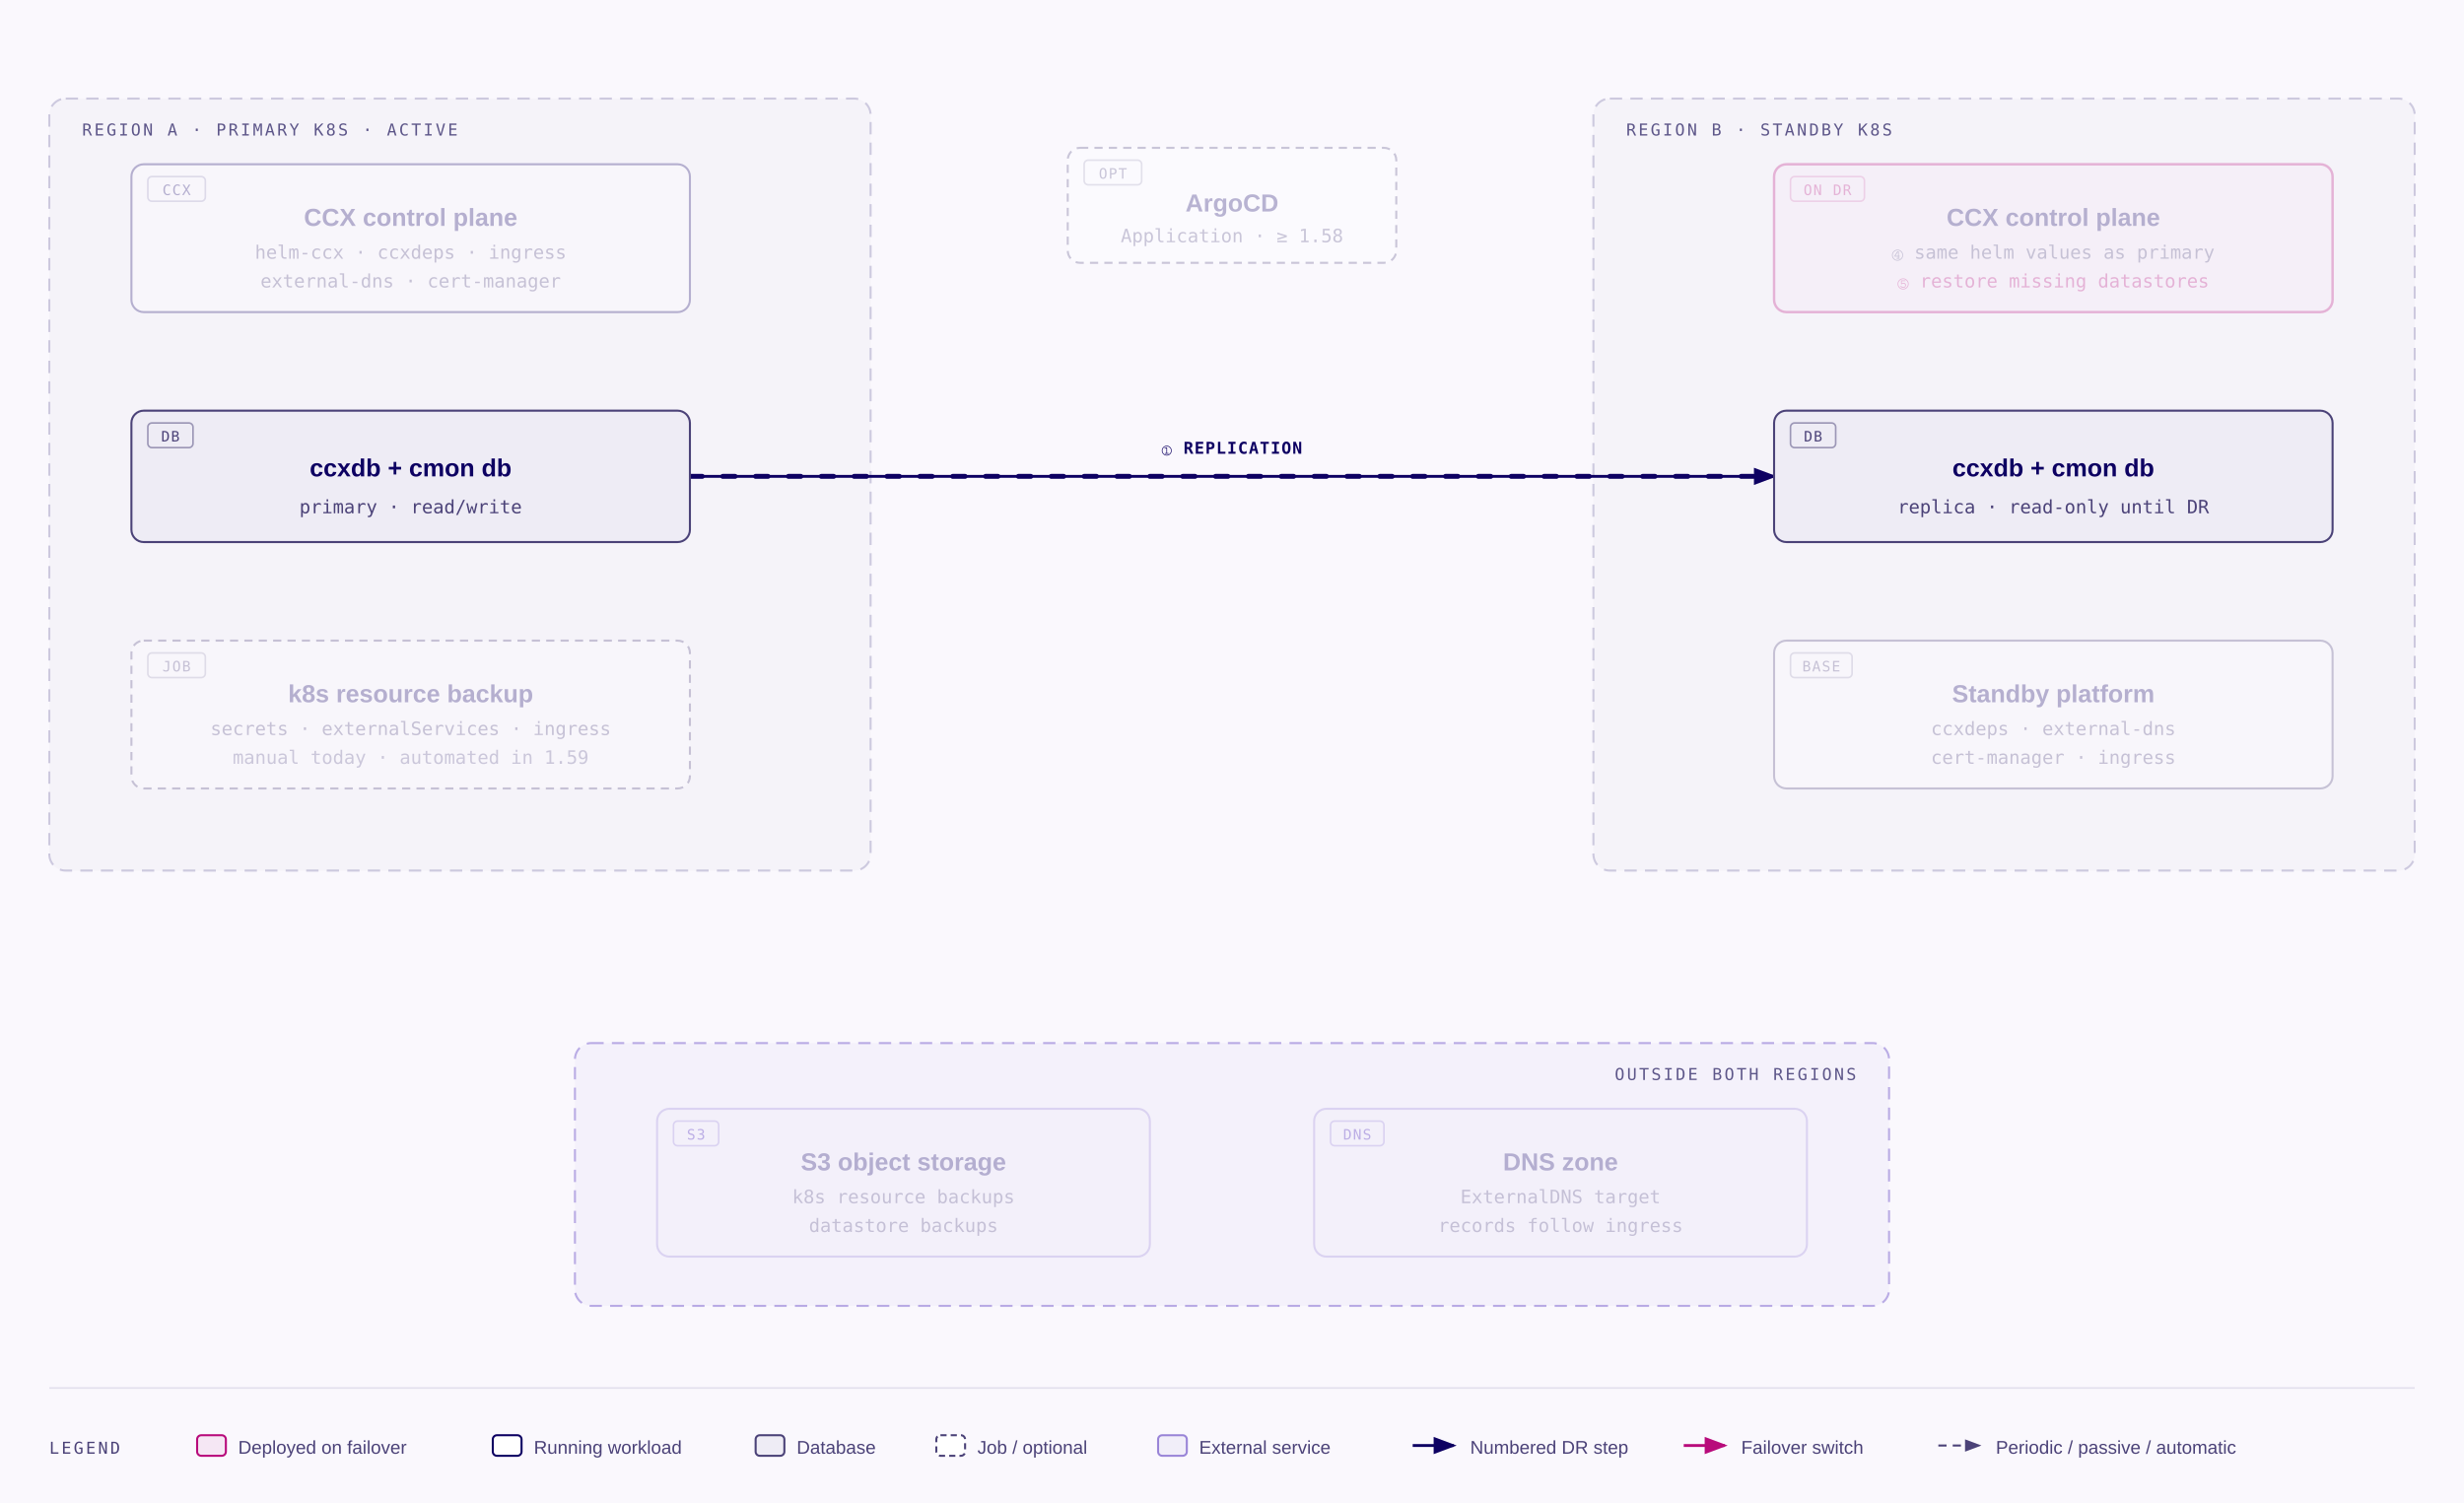
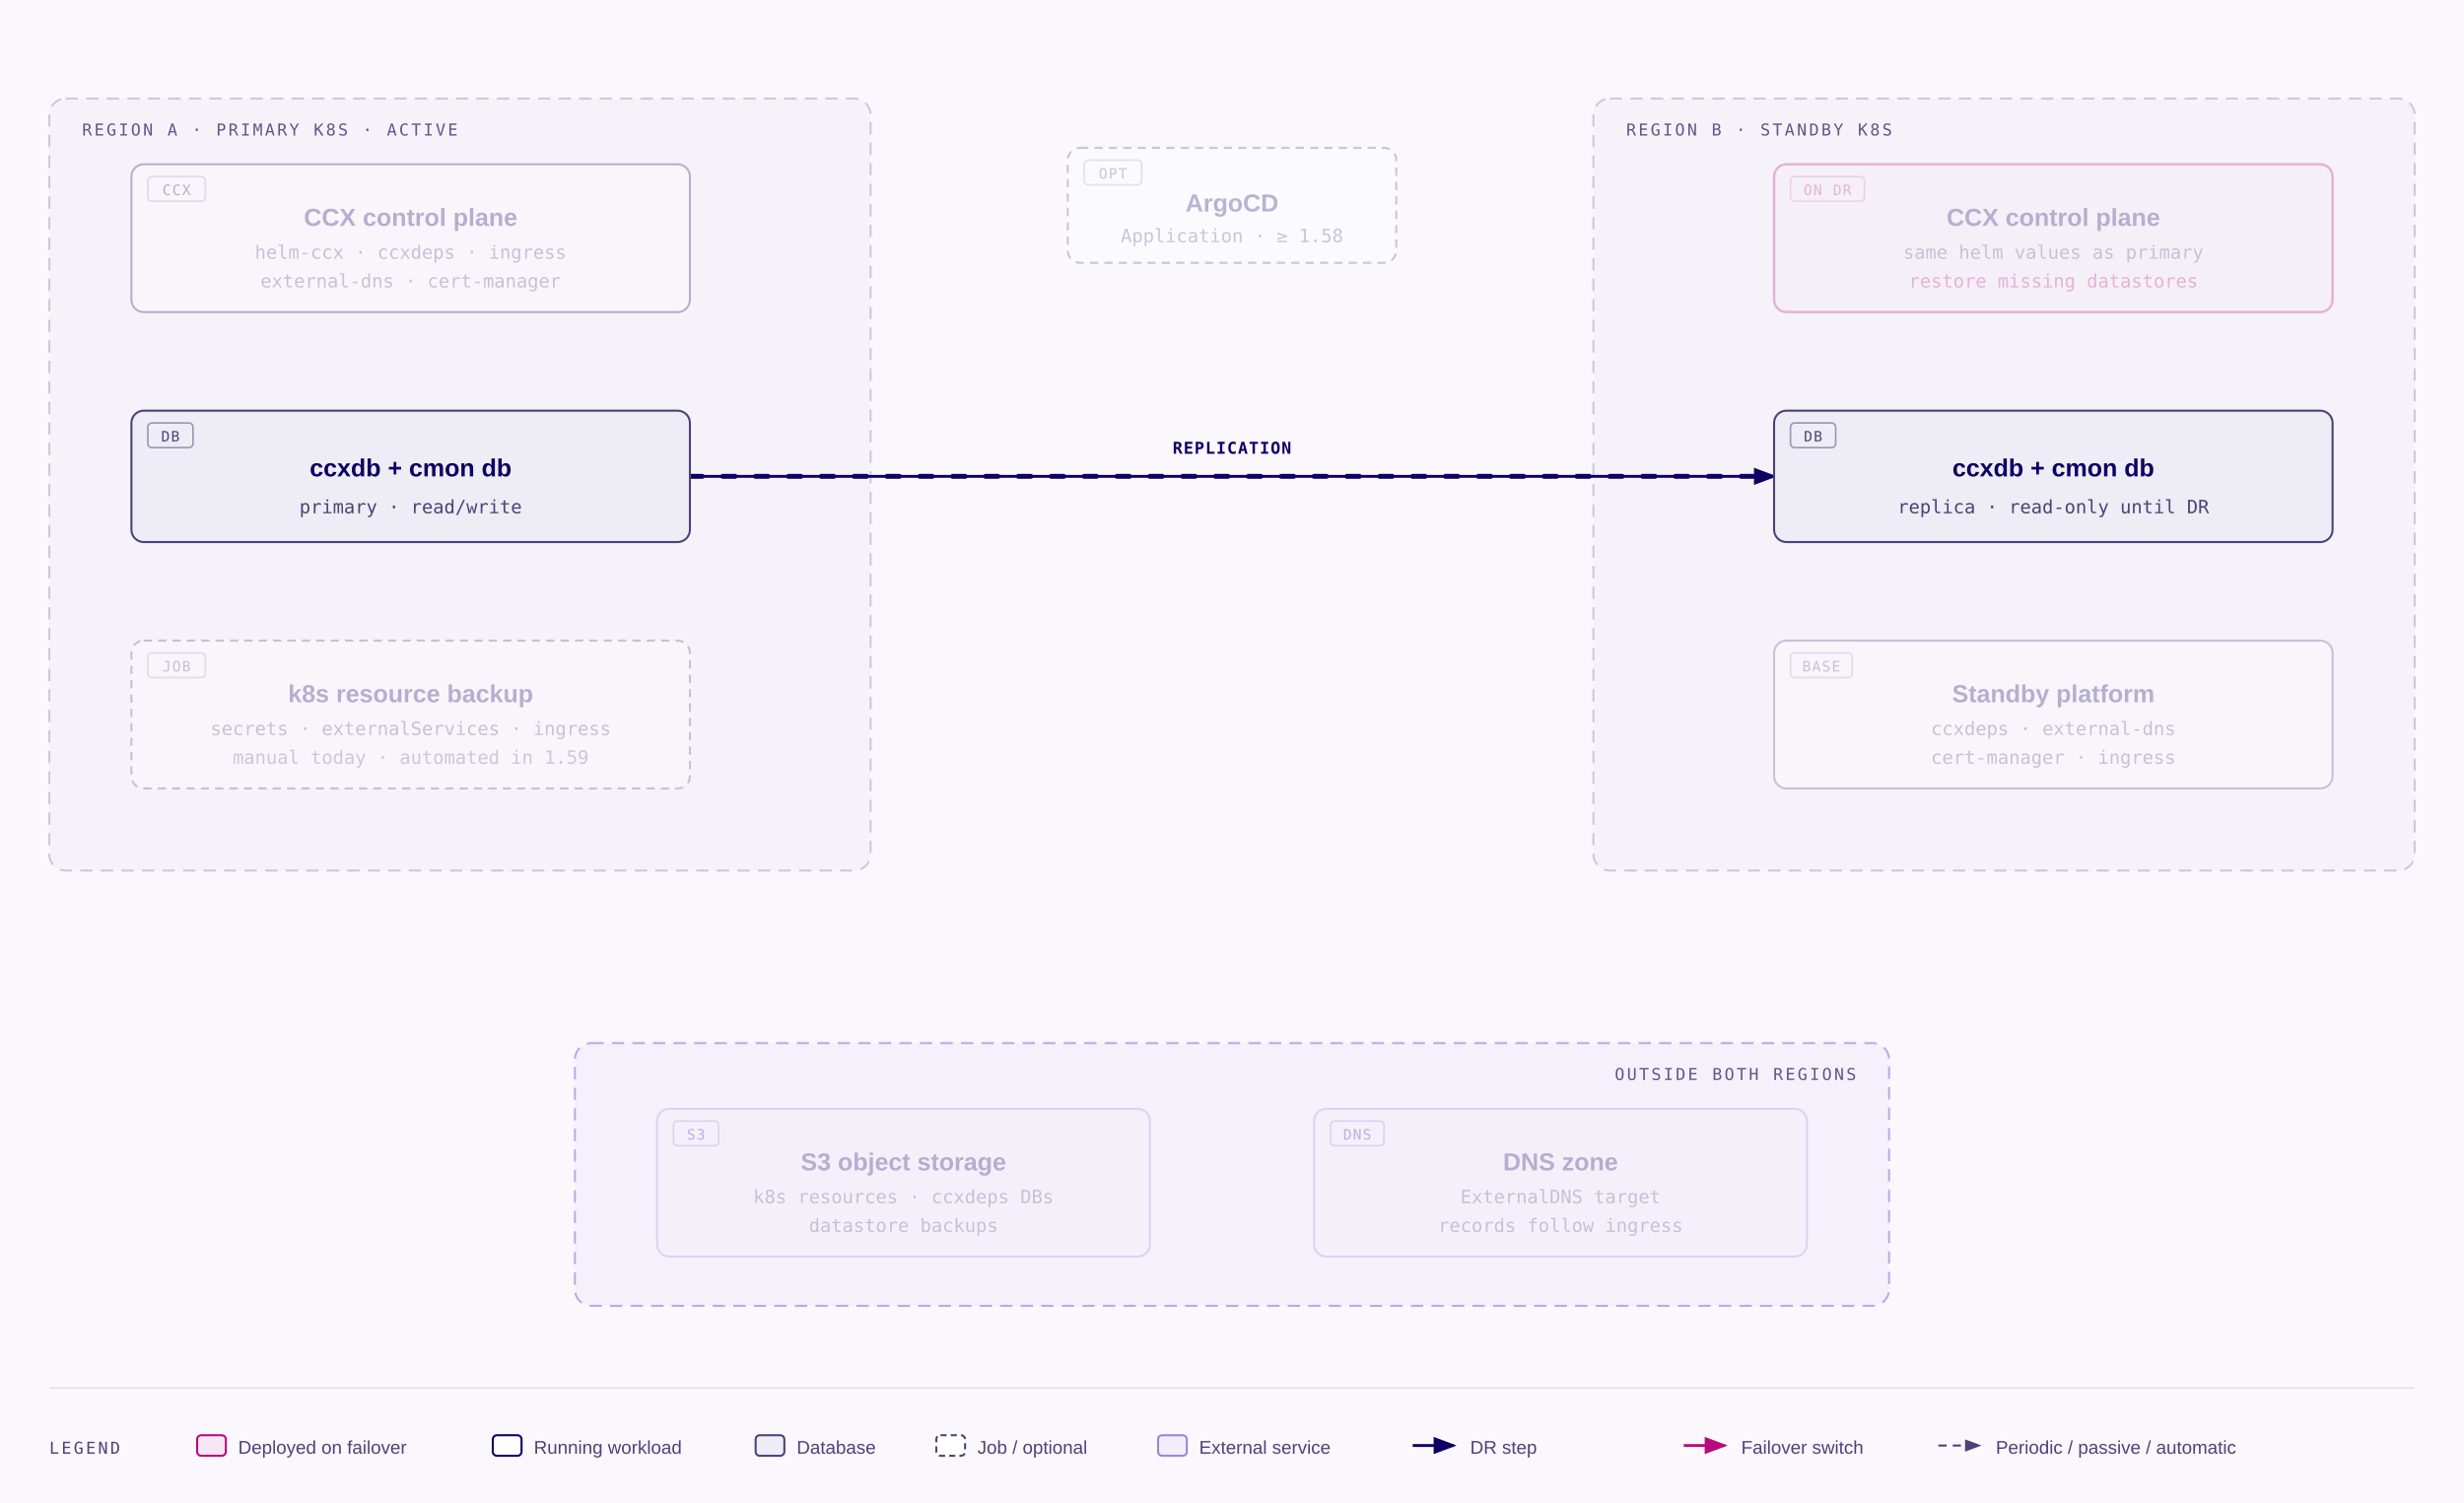
- <svg xmlns="http://www.w3.org/2000/svg" width="1200" height="732" viewBox="0 0 1200 732" role="img" aria-labelledby="dr-step-1-title dr-step-1-desc">
+ <svg xmlns="http://www.w3.org/2000/svg" width="1200" height="732" viewBox="0 0 1200 732" role="img" aria-labelledby="dr-replicate-title dr-replicate-desc">
  <style>
.flow { fill: none; stroke-width: 2.4; stroke-dasharray: 6 10; stroke-linecap: round; opacity: 0; }
@keyframes flow-dash { to { stroke-dashoffset: -96; } }
[data-motion-item] { display: none; }
[data-motion-item][data-step="1"] { display: inline; }
.node { opacity: 0.28; }
.node[data-in~="1"] { opacity: 1; }
.ambient { display: none; }
[data-step="1"] .flow { opacity: 1; animation: flow-dash 3s linear infinite; }
@media (prefers-reduced-motion: reduce) { .flow { animation: none !important; opacity: 0 !important; } }
</style>
  <defs>
    <marker id="arrow" markerWidth="8" markerHeight="6" refX="7" refY="3" orient="auto">
      <polygon points="0 0, 8 3, 0 6" fill="#4b4278" />
    </marker>
    <marker id="arrow-accent" markerWidth="8" markerHeight="6" refX="7" refY="3" orient="auto">
      <polygon points="0 0, 8 3, 0 6" fill="#b80b7b" />
    </marker>
    <marker id="arrow-link" markerWidth="8" markerHeight="6" refX="7" refY="3" orient="auto">
      <polygon points="0 0, 8 3, 0 6" fill="#2b00ad" />
    </marker>
    <marker id="arrow-ink" markerWidth="8" markerHeight="6" refX="7" refY="3" orient="auto">
      <polygon points="0 0, 8 3, 0 6" fill="#0d0062" />
    </marker>
  </defs>
  <rect width="100%" height="100%" fill="#faf8fd" />
  <rect x="24" y="48" width="400" height="376" rx="8" fill="rgba(13,0,98,0.02)" stroke="rgba(13,0,98,0.18)" stroke-width="1" stroke-dasharray="6,4" />
  <text x="40" y="66" fill="#5d5689" font-size="8" font-weight="500" font-family="'Geist Mono', Menlo, Consolas, monospace" letter-spacing="0.14em">REGION A · PRIMARY K8S · ACTIVE</text>
  <rect x="776" y="48" width="400" height="376" rx="8" fill="rgba(13,0,98,0.02)" stroke="rgba(13,0,98,0.18)" stroke-width="1" stroke-dasharray="6,4" />
  <text x="792" y="66" fill="#5d5689" font-size="8" font-weight="500" font-family="'Geist Mono', Menlo, Consolas, monospace" letter-spacing="0.14em">REGION B · STANDBY K8S</text>
  <rect x="280" y="508" width="640" height="128" rx="8" fill="rgba(43,0,173,0.03)" stroke="rgba(43,0,173,0.30)" stroke-width="1" stroke-dasharray="6,4" />
  <text x="904" y="526" fill="#5d5689" font-size="8" font-weight="500" font-family="'Geist Mono', Menlo, Consolas, monospace" letter-spacing="0.14em" text-anchor="end">OUTSIDE BOTH REGIONS</text>
  <g class="ambient amb-argo">
    <line x1="520" y1="100" x2="336" y2="100" stroke="#4b4278" stroke-width="1" stroke-dasharray="4,3" marker-end="url(#arrow)" />
    <rect x="392" y="80" width="72" height="12" rx="2" fill="#faf8fd" />
    <text x="428" y="89" fill="#5d5689" font-size="8" font-family="'Geist Mono', Menlo, Consolas, monospace" text-anchor="middle" letter-spacing="0.06em">CURRENT DEST</text>
  </g>
  <g class="ambient amb-dns">
    <path d="M 64,136 H 48 Q 40,136 40,144 V 636 Q 40,644 48,644 H 752 Q 760,644 760,636 V 612" fill="none" stroke="#2b00ad" stroke-width="1" stroke-dasharray="4,3" marker-end="url(#arrow-link)" />
    <rect x="100" y="624" width="64" height="12" rx="2" fill="#faf8fd" />
    <text x="132" y="633" fill="#2b00ad" font-size="8" font-family="'Geist Mono', Menlo, Consolas, monospace" text-anchor="middle" letter-spacing="0.06em">DNS RECORDS</text>
  </g>
  <g data-motion-item="" data-step="1" aria-label="Step 1: ccxdb and cmon db replicate from the primary to the standby cluster">
    <line x1="336" y1="232" x2="864" y2="232" stroke="#0d0062" stroke-width="1.4" marker-end="url(#arrow-ink)" />
    <path class="flow" data-motion-decorative="" aria-hidden="true" focusable="false" d="M 336,232 H 856" stroke="#0d0062" />
    <rect x="560" y="212" width="80" height="12" rx="2" fill="#faf8fd" />
-     <text x="600" y="221" fill="#0d0062" font-size="8" font-weight="600" font-family="'Geist Mono', Menlo, Consolas, monospace" text-anchor="middle" letter-spacing="0.06em">① REPLICATION</text>
+     <text x="600" y="221" fill="#0d0062" font-size="8" font-weight="600" font-family="'Geist Mono', Menlo, Consolas, monospace" text-anchor="middle" letter-spacing="0.06em">REPLICATION</text>
  </g>
  <g data-motion-item="" data-step="2" aria-label="Step 2: the k8s resource backup job and datastore backups write to S3">
    <path d="M 200,384 V 568 Q 200,576 208,576 H 320" fill="none" stroke="#4b4278" stroke-width="1.2" marker-end="url(#arrow)" />
    <path class="flow" data-motion-decorative="" aria-hidden="true" focusable="false" d="M 200,384 V 568 Q 200,576 208,576 H 312" stroke="#0d0062" />
    <rect x="208" y="456" width="68" height="12" rx="2" fill="#faf8fd" />
-     <text x="210" y="465" fill="#0d0062" font-size="8" font-weight="600" font-family="'Geist Mono', Menlo, Consolas, monospace" letter-spacing="0.06em">② RESOURCES</text>
+     <text x="210" y="465" fill="#0d0062" font-size="8" font-weight="600" font-family="'Geist Mono', Menlo, Consolas, monospace" letter-spacing="0.06em">RESOURCES</text>
    <path d="M 336,136 H 368 Q 376,136 376,144 V 224 a 8,8 0 0,0 0,16 V 540" fill="none" stroke="#4b4278" stroke-width="1" stroke-dasharray="4,3" marker-end="url(#arrow)" />
    <path class="flow" data-motion-decorative="" aria-hidden="true" focusable="false" d="M 336,136 H 368 Q 376,136 376,144 V 224 a 8,8 0 0,0 0,16 V 532" stroke="#0d0062" />
    <rect x="384" y="456" width="60" height="12" rx="2" fill="#faf8fd" />
    <text x="386" y="465" fill="#5d5689" font-size="8" font-family="'Geist Mono', Menlo, Consolas, monospace" letter-spacing="0.06em">DB BACKUPS</text>
  </g>
  <g data-motion-item="" data-step="3" aria-label="Step 3: on DR, restore k8s resources from S3 into the standby; its ExternalDNS updates the DNS zone">
    <path d="M 536,540 V 240 a 8,8 0 0,1 0,-16 V 188 Q 536,180 544,180 H 904 Q 912,180 912,172 V 152" fill="none" stroke="#4b4278" stroke-width="1.2" marker-end="url(#arrow)" />
    <path class="flow" data-motion-decorative="" aria-hidden="true" focusable="false" d="M 536,540 V 240 a 8,8 0 0,1 0,-16 V 188 Q 536,180 544,180 H 904 Q 912,180 912,172 V 160" stroke="#0d0062" />
    <rect x="596" y="188" width="88" height="12" rx="2" fill="#faf8fd" />
-     <text x="640" y="197" fill="#0d0062" font-size="8" font-weight="600" font-family="'Geist Mono', Menlo, Consolas, monospace" text-anchor="middle" letter-spacing="0.06em">③ RESTORE K8S</text>
+     <text x="640" y="197" fill="#0d0062" font-size="8" font-weight="600" font-family="'Geist Mono', Menlo, Consolas, monospace" text-anchor="middle" letter-spacing="0.06em">RESTORE K8S</text>
    <path d="M 960,384 V 568 Q 960,576 952,576 H 880" fill="none" stroke="#2b00ad" stroke-width="1" stroke-dasharray="4,3" marker-end="url(#arrow-link)" />
    <path class="flow" data-motion-decorative="" aria-hidden="true" focusable="false" d="M 960,384 V 568 Q 960,576 952,576 H 888" stroke="#2b00ad" />
    <rect x="968" y="456" width="84" height="12" rx="2" fill="#faf8fd" />
    <text x="970" y="465" fill="#2b00ad" font-size="8" font-family="'Geist Mono', Menlo, Consolas, monospace" letter-spacing="0.06em">UPDATES ON DR</text>
  </g>
  <g data-motion-item="" data-step="4" aria-label="Step 4: deploy CCX to the standby with the same values, or switch the ArgoCD destination">
    <line x1="680" y1="100" x2="864" y2="100" stroke="#b80b7b" stroke-width="1.4" marker-end="url(#arrow-accent)" />
    <path class="flow" data-motion-decorative="" aria-hidden="true" focusable="false" d="M 680,100 H 856" stroke="#b80b7b" />
    <rect x="736" y="80" width="72" height="12" rx="2" fill="#faf8fd" />
-     <text x="772" y="89" fill="#b80b7b" font-size="8" font-weight="600" font-family="'Geist Mono', Menlo, Consolas, monospace" text-anchor="middle" letter-spacing="0.06em">④ NEW DEST</text>
+     <text x="772" y="89" fill="#b80b7b" font-size="8" font-weight="600" font-family="'Geist Mono', Menlo, Consolas, monospace" text-anchor="middle" letter-spacing="0.06em">NEW DEST</text>
  </g>
  <g data-motion-item="" data-step="5" aria-label="Step 5: restore any missing datastores from their S3 backups">
    <path d="M 512,540 V 240 a 8,8 0 0,1 0,-16 V 176 Q 512,168 520,168 H 880 Q 888,168 888,160 V 152" fill="none" stroke="#4b4278" stroke-width="1.2" marker-end="url(#arrow)" />
    <path class="flow" data-motion-decorative="" aria-hidden="true" focusable="false" d="M 512,540 V 240 a 8,8 0 0,1 0,-16 V 176 Q 512,168 520,168 H 880 Q 888,168 888,160 V 156" stroke="#0d0062" />
    <rect x="676" y="148" width="88" height="12" rx="2" fill="#faf8fd" />
-     <text x="720" y="157" fill="#0d0062" font-size="8" font-weight="600" font-family="'Geist Mono', Menlo, Consolas, monospace" text-anchor="middle" letter-spacing="0.06em">⑤ RESTORE DBS</text>
+     <text x="720" y="157" fill="#0d0062" font-size="8" font-weight="600" font-family="'Geist Mono', Menlo, Consolas, monospace" text-anchor="middle" letter-spacing="0.06em">RESTORE DBS</text>
  </g>
  <g class="node" data-in="2">
    <rect x="64" y="80" width="272" height="72" rx="6" fill="#faf8fd" />
    <rect x="64" y="80" width="272" height="72" rx="6" fill="#ffffff" stroke="#0d0062" stroke-width="1" />
    <rect x="72" y="86" width="28" height="12" rx="2" fill="transparent" stroke="rgba(13,0,98,0.40)" stroke-width="0.8" />
    <text x="86" y="95" fill="#0d0062" font-size="7" font-family="'Geist Mono', Menlo, Consolas, monospace" text-anchor="middle" letter-spacing="0.08em">CCX</text>
    <text x="200" y="110" fill="#0d0062" font-size="12" font-weight="600" font-family="'Rubik', 'Helvetica Neue', Arial, sans-serif" text-anchor="middle">CCX control plane</text>
    <text x="200" y="126" fill="#4b4278" font-size="9" font-family="'Geist Mono', Menlo, Consolas, monospace" text-anchor="middle">helm-ccx · ccxdeps · ingress</text>
    <text x="200" y="140" fill="#4b4278" font-size="9" font-family="'Geist Mono', Menlo, Consolas, monospace" text-anchor="middle">external-dns · cert-manager</text>
  </g>
  <g class="node" data-in="1">
    <rect x="64" y="200" width="272" height="64" rx="6" fill="#faf8fd" />
    <rect x="64" y="200" width="272" height="64" rx="6" fill="rgba(13,0,98,0.05)" stroke="#4b4278" stroke-width="1" />
    <rect x="72" y="206" width="22" height="12" rx="2" fill="transparent" stroke="rgba(75,66,120,0.50)" stroke-width="0.8" />
    <text x="83" y="215" fill="#4b4278" font-size="7" font-family="'Geist Mono', Menlo, Consolas, monospace" text-anchor="middle" letter-spacing="0.08em">DB</text>
    <text x="200" y="232" fill="#0d0062" font-size="12" font-weight="600" font-family="'Rubik', 'Helvetica Neue', Arial, sans-serif" text-anchor="middle">ccxdb + cmon db</text>
    <text x="200" y="250" fill="#4b4278" font-size="9" font-family="'Geist Mono', Menlo, Consolas, monospace" text-anchor="middle">primary · read/write</text>
  </g>
  <g class="node" data-in="2">
    <rect x="64" y="312" width="272" height="72" rx="6" fill="#faf8fd" />
    <rect x="64" y="312" width="272" height="72" rx="6" fill="#ffffff" stroke="#4b4278" stroke-width="1" stroke-dasharray="4,3" />
    <rect x="72" y="318" width="28" height="12" rx="2" fill="transparent" stroke="rgba(75,66,120,0.50)" stroke-width="0.8" />
    <text x="86" y="327" fill="#4b4278" font-size="7" font-family="'Geist Mono', Menlo, Consolas, monospace" text-anchor="middle" letter-spacing="0.08em">JOB</text>
    <text x="200" y="342" fill="#0d0062" font-size="12" font-weight="600" font-family="'Rubik', 'Helvetica Neue', Arial, sans-serif" text-anchor="middle">k8s resource backup</text>
    <text x="200" y="358" fill="#4b4278" font-size="9" font-family="'Geist Mono', Menlo, Consolas, monospace" text-anchor="middle">secrets · externalServices · ingress</text>
    <text x="200" y="372" fill="#5d5689" font-size="9" font-family="'Geist Mono', Menlo, Consolas, monospace" text-anchor="middle">manual today · automated in 1.59</text>
  </g>
  <g class="node" data-in="4">
    <rect x="520" y="72" width="160" height="56" rx="6" fill="#faf8fd" />
    <rect x="520" y="72" width="160" height="56" rx="6" fill="#ffffff" stroke="#4b4278" stroke-width="1" stroke-dasharray="4,3" />
    <rect x="528" y="78" width="28" height="12" rx="2" fill="transparent" stroke="rgba(75,66,120,0.50)" stroke-width="0.8" />
    <text x="542" y="87" fill="#4b4278" font-size="7" font-family="'Geist Mono', Menlo, Consolas, monospace" text-anchor="middle" letter-spacing="0.08em">OPT</text>
    <text x="600" y="103" fill="#0d0062" font-size="12" font-weight="600" font-family="'Rubik', 'Helvetica Neue', Arial, sans-serif" text-anchor="middle">ArgoCD</text>
    <text x="600" y="118" fill="#4b4278" font-size="9" font-family="'Geist Mono', Menlo, Consolas, monospace" text-anchor="middle">Application · ≥ 1.58</text>
  </g>
  <g class="node" data-in="3 4 5">
    <rect x="864" y="80" width="272" height="72" rx="6" fill="#faf8fd" />
    <rect x="864" y="80" width="272" height="72" rx="6" fill="rgba(184,11,123,0.07)" stroke="#b80b7b" stroke-width="1.2" />
    <rect x="872" y="86" width="36" height="12" rx="2" fill="transparent" stroke="rgba(184,11,123,0.50)" stroke-width="0.8" />
    <text x="890" y="95" fill="#b80b7b" font-size="7" font-family="'Geist Mono', Menlo, Consolas, monospace" text-anchor="middle" letter-spacing="0.08em">ON DR</text>
    <text x="1000" y="110" fill="#0d0062" font-size="12" font-weight="600" font-family="'Rubik', 'Helvetica Neue', Arial, sans-serif" text-anchor="middle">CCX control plane</text>
-     <text x="1000" y="126" fill="#4b4278" font-size="9" font-family="'Geist Mono', Menlo, Consolas, monospace" text-anchor="middle">④ same helm values as primary</text>
-     <text x="1000" y="140" fill="#b80b7b" font-size="9" font-family="'Geist Mono', Menlo, Consolas, monospace" text-anchor="middle">⑤ restore missing datastores</text>
+     <text x="1000" y="126" fill="#4b4278" font-size="9" font-family="'Geist Mono', Menlo, Consolas, monospace" text-anchor="middle">same helm values as primary</text>
+     <text x="1000" y="140" fill="#b80b7b" font-size="9" font-family="'Geist Mono', Menlo, Consolas, monospace" text-anchor="middle">restore missing datastores</text>
  </g>
  <g class="node" data-in="1">
    <rect x="864" y="200" width="272" height="64" rx="6" fill="#faf8fd" />
    <rect x="864" y="200" width="272" height="64" rx="6" fill="rgba(13,0,98,0.05)" stroke="#4b4278" stroke-width="1" />
    <rect x="872" y="206" width="22" height="12" rx="2" fill="transparent" stroke="rgba(75,66,120,0.50)" stroke-width="0.8" />
    <text x="883" y="215" fill="#4b4278" font-size="7" font-family="'Geist Mono', Menlo, Consolas, monospace" text-anchor="middle" letter-spacing="0.08em">DB</text>
    <text x="1000" y="232" fill="#0d0062" font-size="12" font-weight="600" font-family="'Rubik', 'Helvetica Neue', Arial, sans-serif" text-anchor="middle">ccxdb + cmon db</text>
    <text x="1000" y="250" fill="#4b4278" font-size="9" font-family="'Geist Mono', Menlo, Consolas, monospace" text-anchor="middle">replica · read-only until DR</text>
  </g>
  <g class="node" data-in="3">
    <rect x="864" y="312" width="272" height="72" rx="6" fill="#faf8fd" />
    <rect x="864" y="312" width="272" height="72" rx="6" fill="#ffffff" stroke="#4b4278" stroke-width="1" />
    <rect x="872" y="318" width="30" height="12" rx="2" fill="transparent" stroke="rgba(75,66,120,0.50)" stroke-width="0.8" />
    <text x="887" y="327" fill="#4b4278" font-size="7" font-family="'Geist Mono', Menlo, Consolas, monospace" text-anchor="middle" letter-spacing="0.08em">BASE</text>
    <text x="1000" y="342" fill="#0d0062" font-size="12" font-weight="600" font-family="'Rubik', 'Helvetica Neue', Arial, sans-serif" text-anchor="middle">Standby platform</text>
    <text x="1000" y="358" fill="#4b4278" font-size="9" font-family="'Geist Mono', Menlo, Consolas, monospace" text-anchor="middle">ccxdeps · external-dns</text>
    <text x="1000" y="372" fill="#4b4278" font-size="9" font-family="'Geist Mono', Menlo, Consolas, monospace" text-anchor="middle">cert-manager · ingress</text>
  </g>
  <g class="node" data-in="2 3 5">
    <rect x="320" y="540" width="240" height="72" rx="6" fill="#faf8fd" />
    <rect x="320" y="540" width="240" height="72" rx="6" fill="rgba(43,0,173,0.04)" stroke="rgba(43,0,173,0.45)" stroke-width="1" />
    <rect x="328" y="546" width="22" height="12" rx="2" fill="transparent" stroke="rgba(43,0,173,0.45)" stroke-width="0.8" />
    <text x="339" y="555" fill="#2b00ad" font-size="7" font-family="'Geist Mono', Menlo, Consolas, monospace" text-anchor="middle" letter-spacing="0.08em">S3</text>
    <text x="440" y="570" fill="#0d0062" font-size="12" font-weight="600" font-family="'Rubik', 'Helvetica Neue', Arial, sans-serif" text-anchor="middle">S3 object storage</text>
-     <text x="440" y="586" fill="#4b4278" font-size="9" font-family="'Geist Mono', Menlo, Consolas, monospace" text-anchor="middle">k8s resource backups</text>
+     <text x="440" y="586" fill="#4b4278" font-size="9" font-family="'Geist Mono', Menlo, Consolas, monospace" text-anchor="middle">k8s resources · ccxdeps DBs</text>
    <text x="440" y="600" fill="#4b4278" font-size="9" font-family="'Geist Mono', Menlo, Consolas, monospace" text-anchor="middle">datastore backups</text>
  </g>
  <g class="node" data-in="3">
    <rect x="640" y="540" width="240" height="72" rx="6" fill="#faf8fd" />
    <rect x="640" y="540" width="240" height="72" rx="6" fill="rgba(43,0,173,0.04)" stroke="rgba(43,0,173,0.45)" stroke-width="1" />
    <rect x="648" y="546" width="26" height="12" rx="2" fill="transparent" stroke="rgba(43,0,173,0.45)" stroke-width="0.8" />
    <text x="661" y="555" fill="#2b00ad" font-size="7" font-family="'Geist Mono', Menlo, Consolas, monospace" text-anchor="middle" letter-spacing="0.08em">DNS</text>
    <text x="760" y="570" fill="#0d0062" font-size="12" font-weight="600" font-family="'Rubik', 'Helvetica Neue', Arial, sans-serif" text-anchor="middle">DNS zone</text>
    <text x="760" y="586" fill="#4b4278" font-size="9" font-family="'Geist Mono', Menlo, Consolas, monospace" text-anchor="middle">ExternalDNS target</text>
    <text x="760" y="600" fill="#4b4278" font-size="9" font-family="'Geist Mono', Menlo, Consolas, monospace" text-anchor="middle">records follow ingress</text>
  </g>
  <line x1="24" y1="676" x2="1176" y2="676" stroke="rgba(13,0,98,0.10)" stroke-width="0.8" />
  <text x="24" y="708" fill="#4b4278" font-size="8" font-family="'Geist Mono', Menlo, Consolas, monospace" letter-spacing="0.14em">LEGEND</text>
  <rect x="96" y="699" width="14" height="10" rx="2" fill="rgba(184,11,123,0.07)" stroke="#b80b7b" stroke-width="1" />
  <text x="116" y="708" fill="#4b4278" font-size="9" font-family="'Rubik', 'Helvetica Neue', Arial, sans-serif">Deployed on failover</text>
  <rect x="240" y="699" width="14" height="10" rx="2" fill="#ffffff" stroke="#0d0062" stroke-width="1" />
  <text x="260" y="708" fill="#4b4278" font-size="9" font-family="'Rubik', 'Helvetica Neue', Arial, sans-serif">Running workload</text>
  <rect x="368" y="699" width="14" height="10" rx="2" fill="rgba(13,0,98,0.05)" stroke="#4b4278" stroke-width="1" />
  <text x="388" y="708" fill="#4b4278" font-size="9" font-family="'Rubik', 'Helvetica Neue', Arial, sans-serif">Database</text>
  <rect x="456" y="699" width="14" height="10" rx="2" fill="#ffffff" stroke="#4b4278" stroke-width="1" stroke-dasharray="3,2" />
  <text x="476" y="708" fill="#4b4278" font-size="9" font-family="'Rubik', 'Helvetica Neue', Arial, sans-serif">Job / optional</text>
  <rect x="564" y="699" width="14" height="10" rx="2" fill="rgba(43,0,173,0.04)" stroke="rgba(43,0,173,0.45)" stroke-width="1" />
  <text x="584" y="708" fill="#4b4278" font-size="9" font-family="'Rubik', 'Helvetica Neue', Arial, sans-serif">External service</text>
  <line x1="688" y1="704" x2="708" y2="704" stroke="#0d0062" stroke-width="1.4" marker-end="url(#arrow-ink)" />
-   <text x="716" y="708" fill="#4b4278" font-size="9" font-family="'Rubik', 'Helvetica Neue', Arial, sans-serif">Numbered DR step</text>
+   <text x="716" y="708" fill="#4b4278" font-size="9" font-family="'Rubik', 'Helvetica Neue', Arial, sans-serif">DR step</text>
  <line x1="820" y1="704" x2="840" y2="704" stroke="#b80b7b" stroke-width="1.4" marker-end="url(#arrow-accent)" />
  <text x="848" y="708" fill="#4b4278" font-size="9" font-family="'Rubik', 'Helvetica Neue', Arial, sans-serif">Failover switch</text>
  <line x1="944" y1="704" x2="964" y2="704" stroke="#4b4278" stroke-width="1" stroke-dasharray="4,3" marker-end="url(#arrow)" />
  <text x="972" y="708" fill="#4b4278" font-size="9" font-family="'Rubik', 'Helvetica Neue', Arial, sans-serif">Periodic / passive / automatic</text>
</svg>
